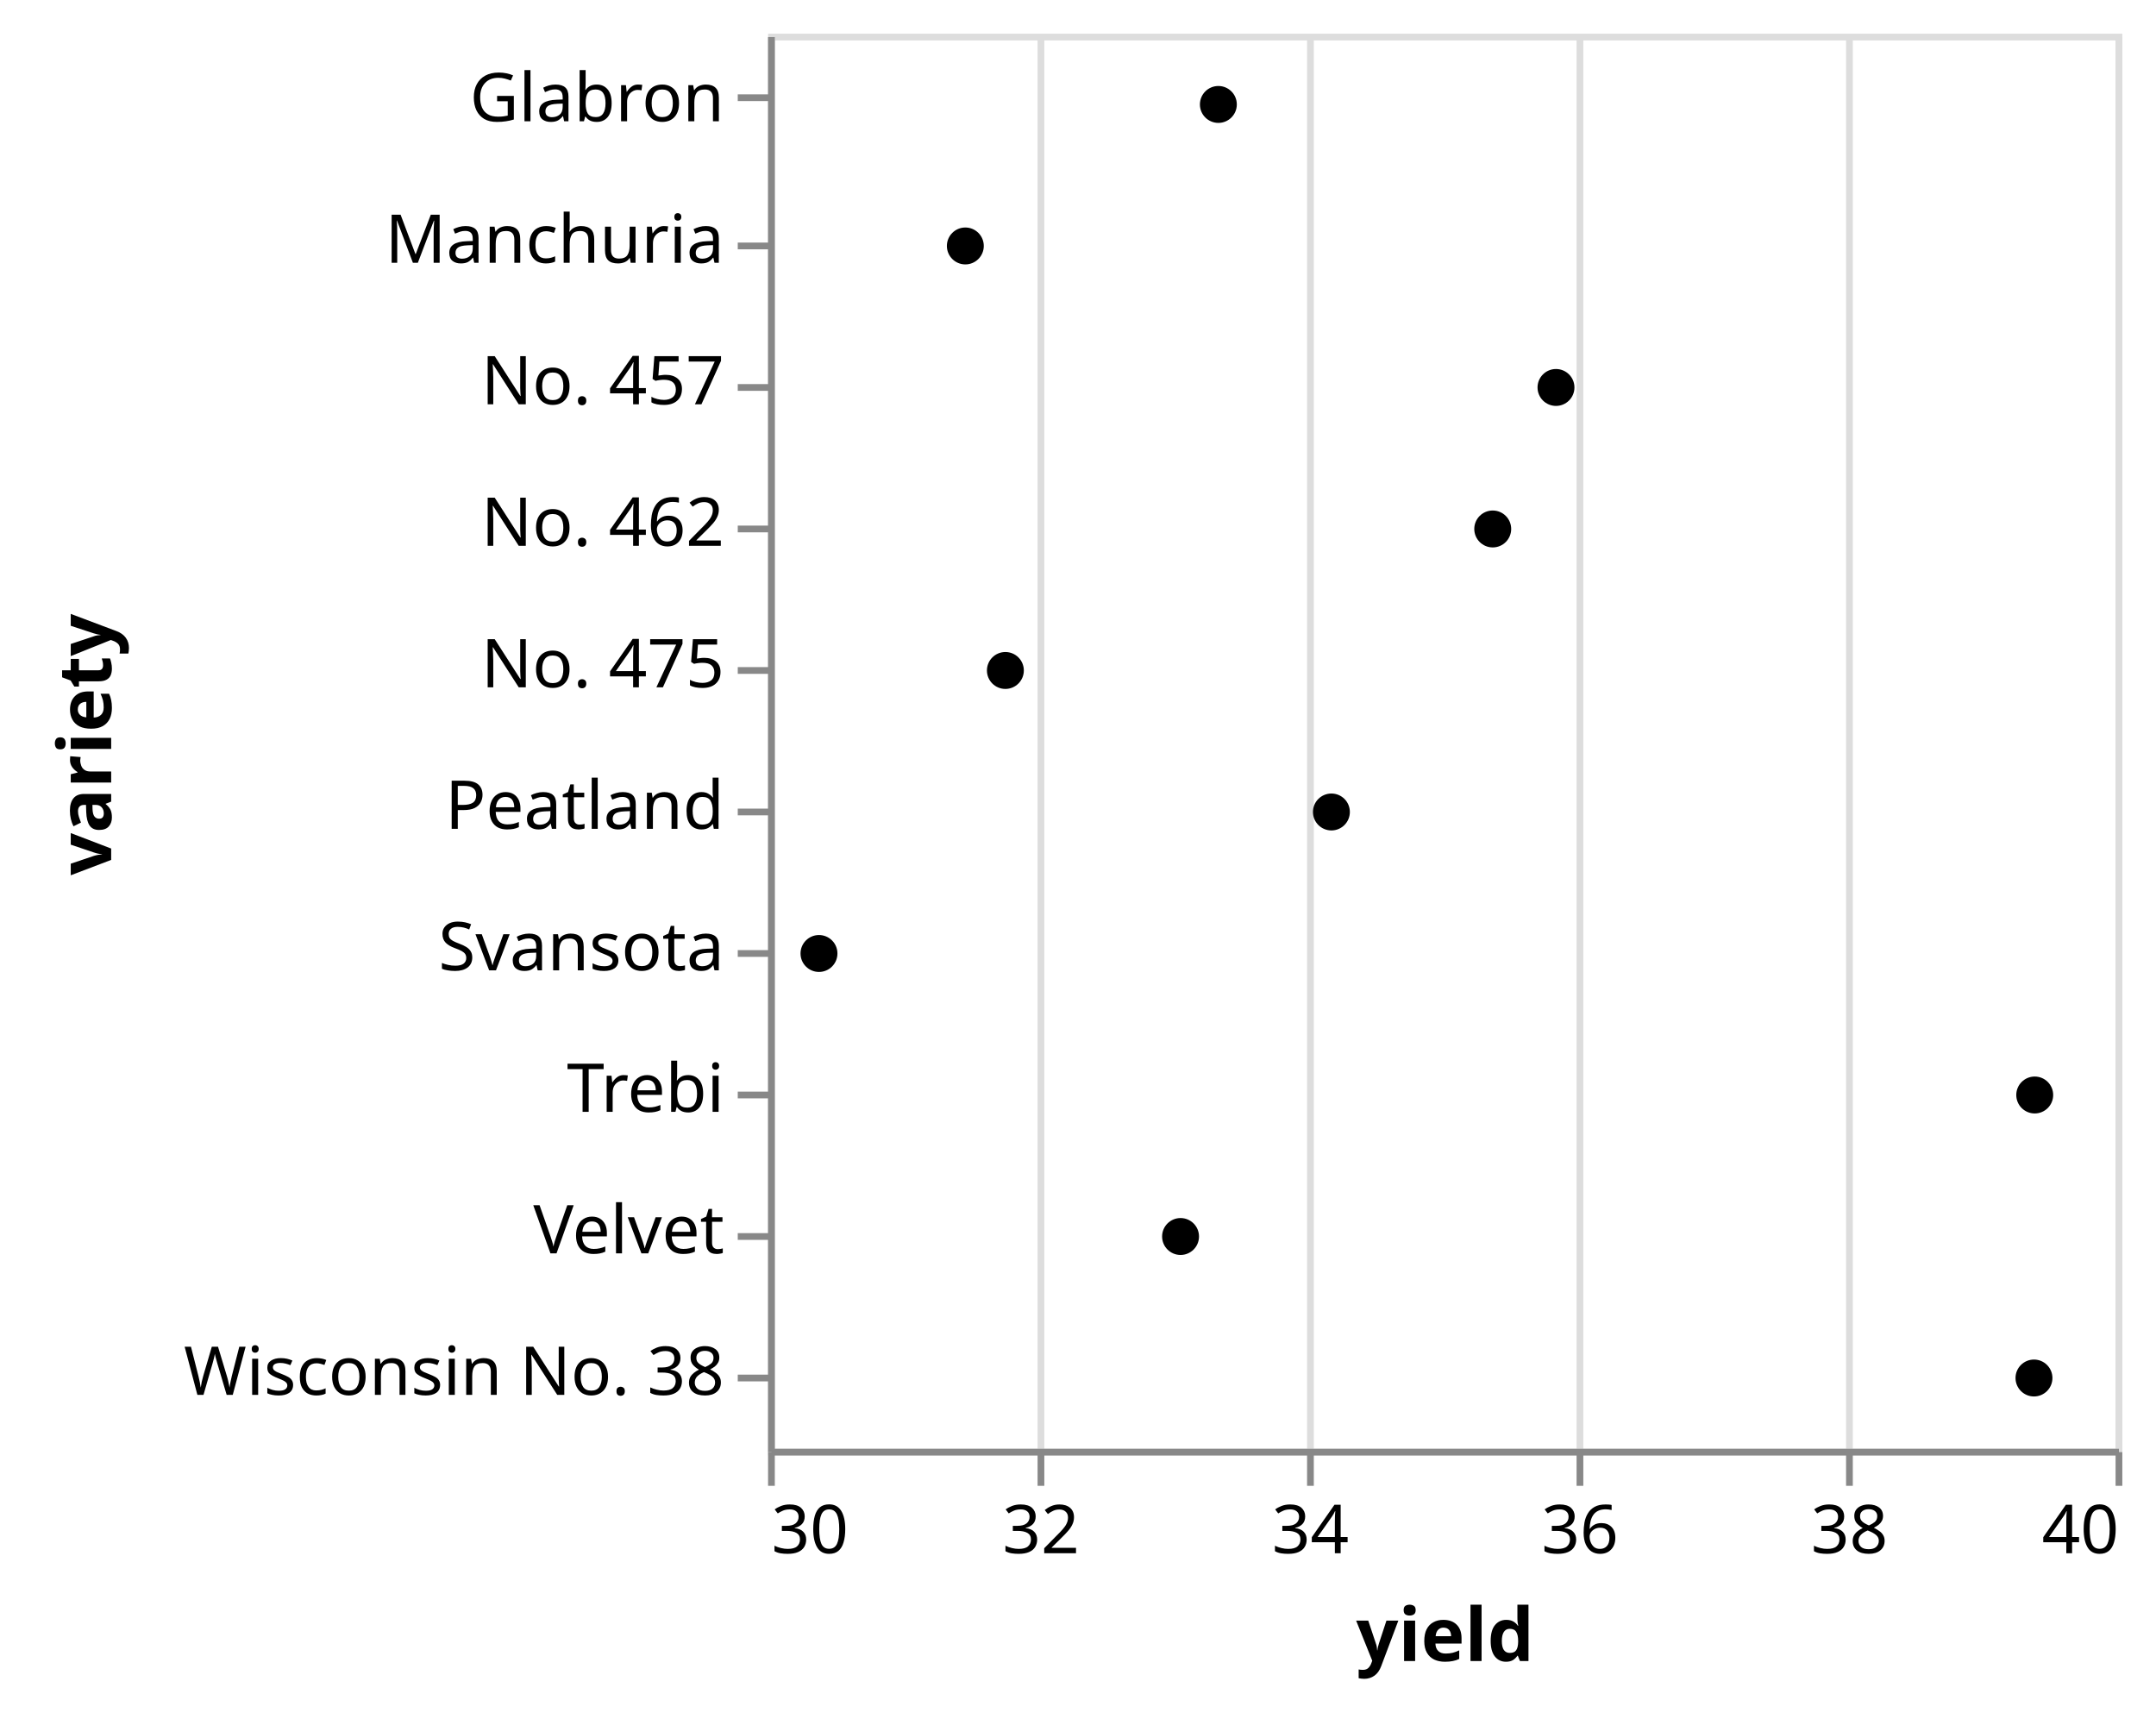
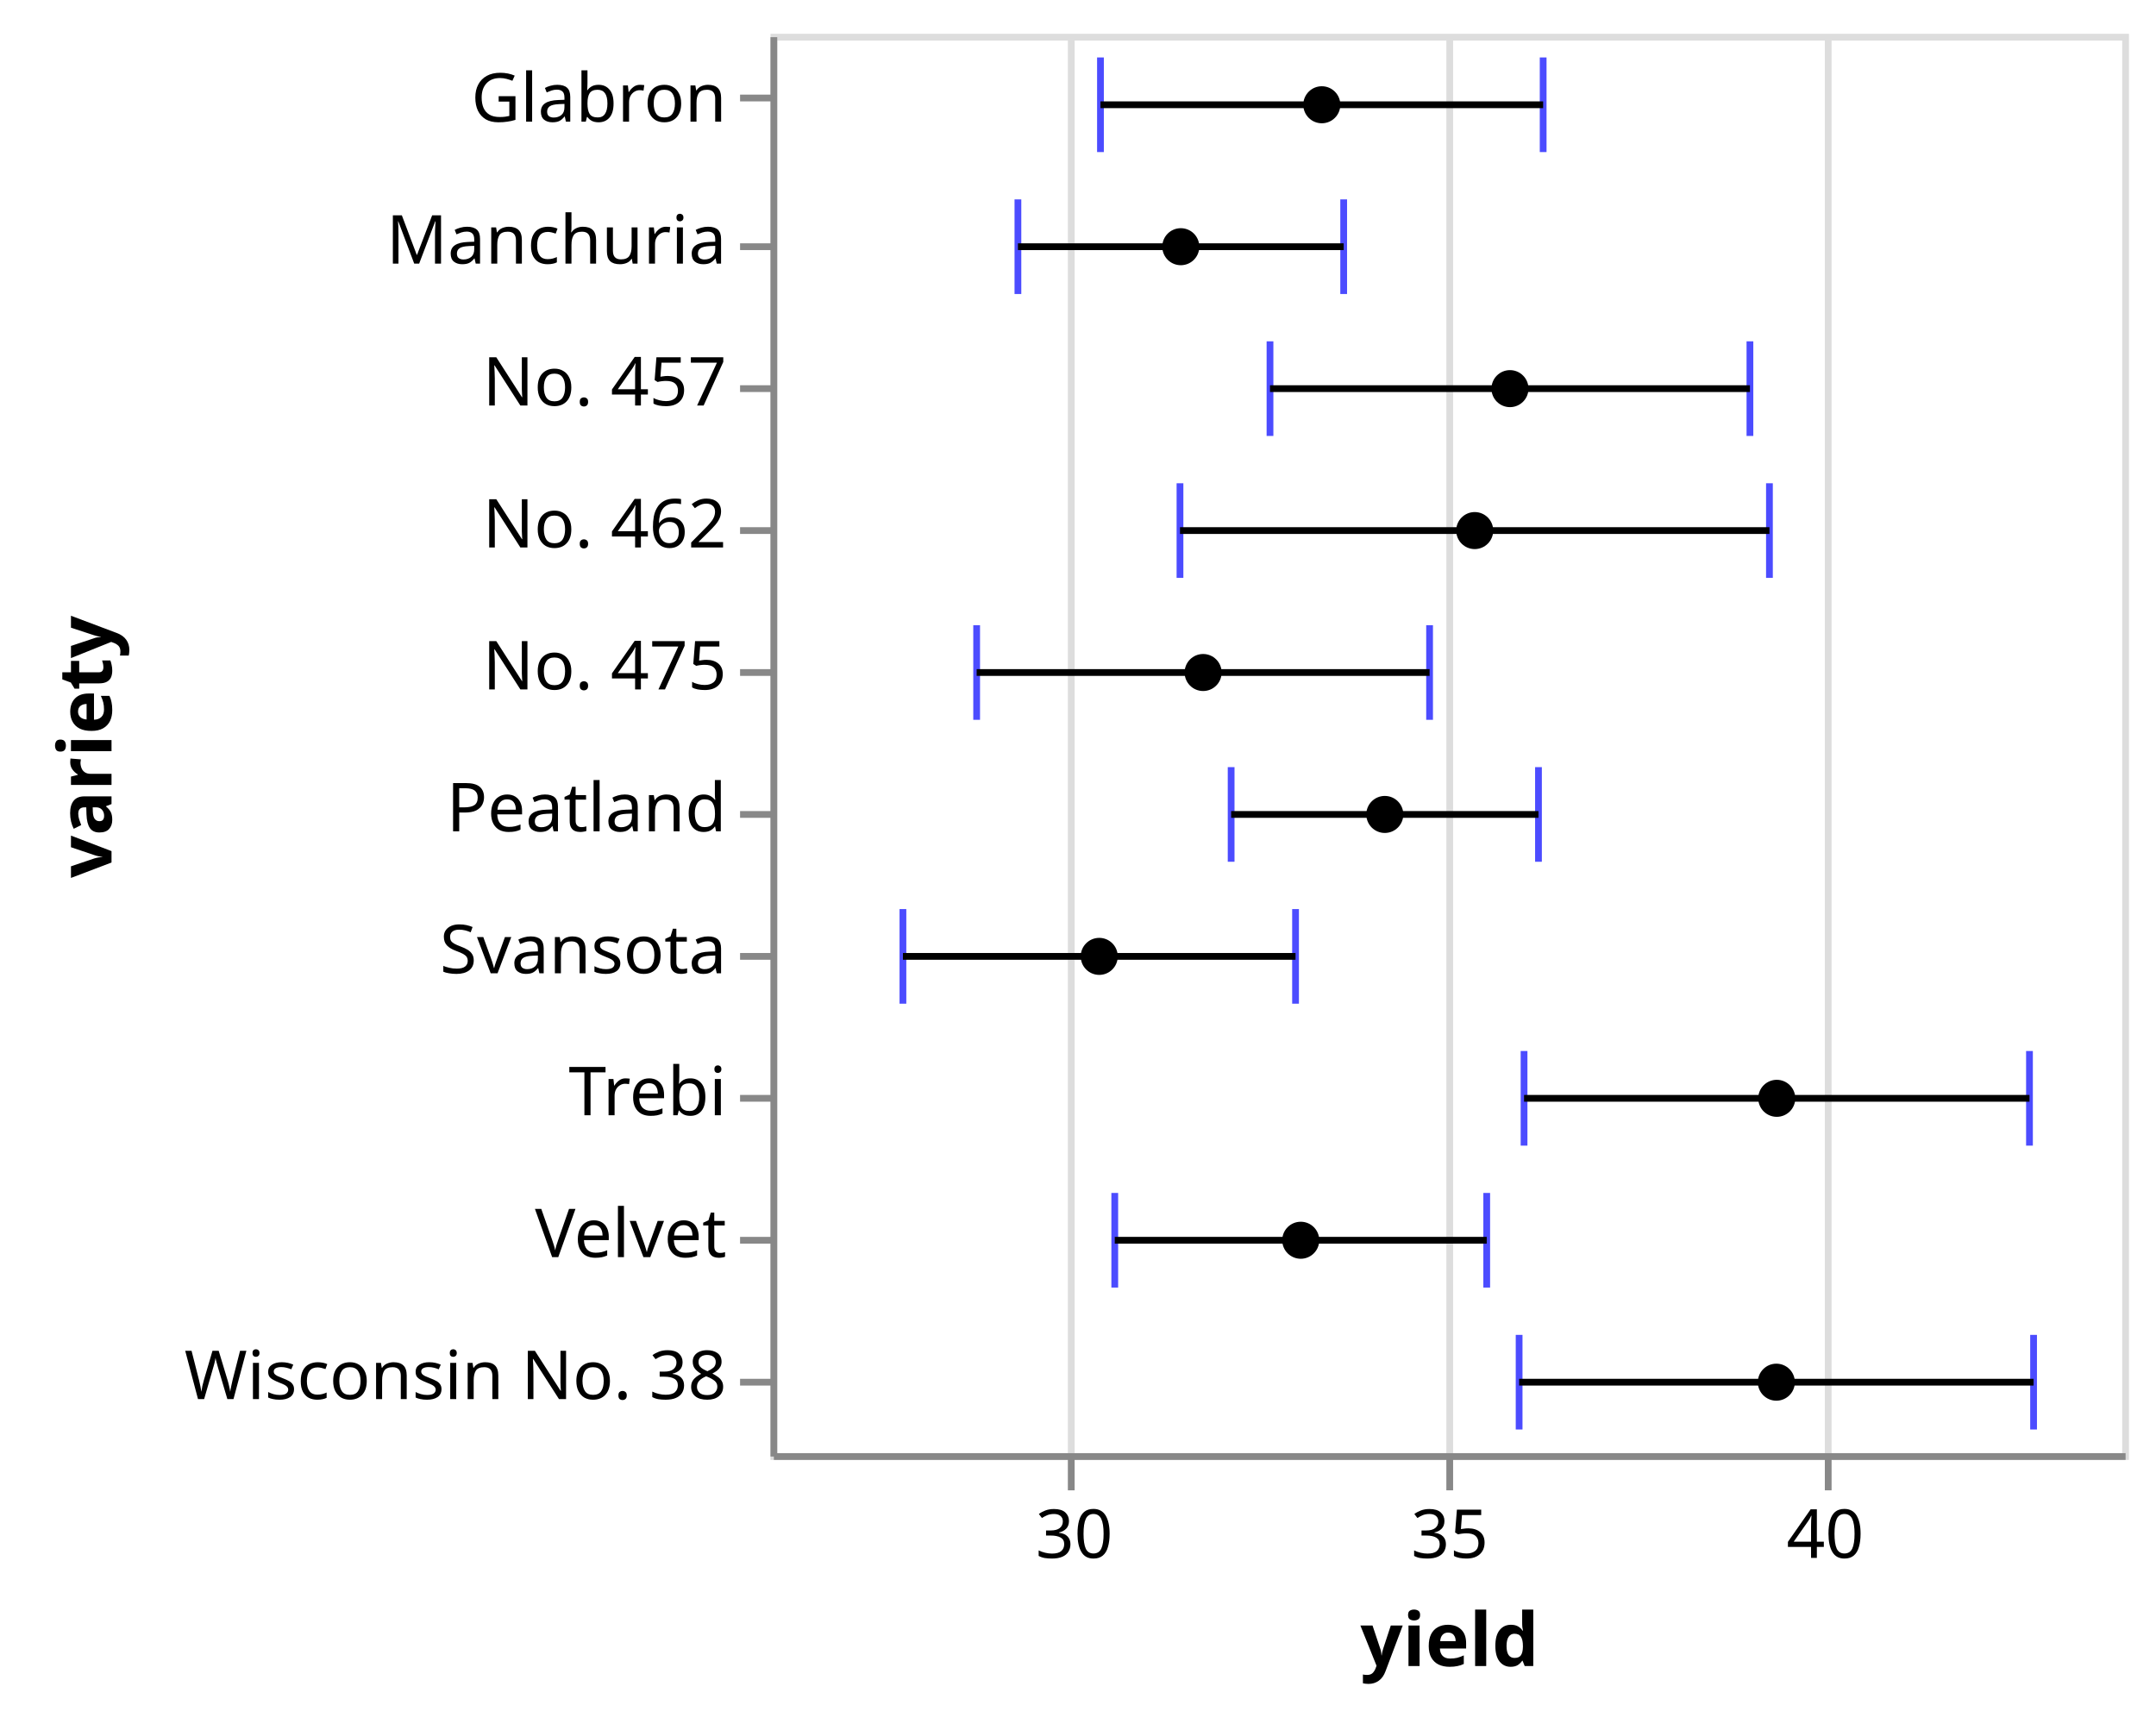
- <svg xmlns="http://www.w3.org/2000/svg" class="marks" width="320" height="255" viewBox="0 0 320 255" version="1.1">
+ <svg xmlns="http://www.w3.org/2000/svg" class="marks" width="319" height="255" viewBox="0 0 319 255" version="1.1">
  <g transform="translate(114,5)">
    <g class="mark-group role-frame root">
      <g transform="translate(0,0)">
        <path class="background" d="M0.5,0.5h200v210h-200Z" style="fill: none; stroke: #ddd;" />
        <g>
          <g class="mark-group role-axis">
            <g transform="translate(0.5,210.5)">
              <path class="background" d="M0,0h0v0h0Z" style="pointer-events: none; fill: none;" />
              <g>
                <g class="mark-rule role-axis-grid" style="pointer-events: none;">
-                   <line transform="translate(0,0)" x2="0" y2="-210" style="fill: none; stroke: #ddd; stroke-width: 1; opacity: 1;" />
-                   <line transform="translate(40,0)" x2="0" y2="-210" style="fill: none; stroke: #ddd; stroke-width: 1; opacity: 1;" />
-                   <line transform="translate(80,0)" x2="0" y2="-210" style="fill: none; stroke: #ddd; stroke-width: 1; opacity: 1;" />
-                   <line transform="translate(120,0)" x2="0" y2="-210" style="fill: none; stroke: #ddd; stroke-width: 1; opacity: 1;" />
-                   <line transform="translate(160,0)" x2="0" y2="-210" style="fill: none; stroke: #ddd; stroke-width: 1; opacity: 1;" />
-                   <line transform="translate(200,0)" x2="0" y2="-210" style="fill: none; stroke: #ddd; stroke-width: 1; opacity: 1;" />
+                   <line transform="translate(44,0)" x2="0" y2="-210" style="fill: none; stroke: #ddd; stroke-width: 1; opacity: 1;" />
+                   <line transform="translate(100,0)" x2="0" y2="-210" style="fill: none; stroke: #ddd; stroke-width: 1; opacity: 1;" />
+                   <line transform="translate(156,0)" x2="0" y2="-210" style="fill: none; stroke: #ddd; stroke-width: 1; opacity: 1;" />
                </g>
              </g>
            </g>
          </g>
          <g class="mark-rect role-mark layer_0_layer_0_marks">
-             <path d="M0,24.5h1v14h-1Z" style="fill: none; opacity: 0.7;" />
-             <path d="M0,3.5h1v14h-1Z" style="fill: none; opacity: 0.7;" />
-             <path d="M0,129.5h1v14h-1Z" style="fill: none; opacity: 0.7;" />
-             <path d="M0,171.5h1v14h-1Z" style="fill: none; opacity: 0.7;" />
-             <path d="M0,150.5h1v14h-1Z" style="fill: none; opacity: 0.7;" />
-             <path d="M0,45.5h1v14h-1Z" style="fill: none; opacity: 0.7;" />
-             <path d="M0,66.5h1v14h-1Z" style="fill: none; opacity: 0.7;" />
-             <path d="M0,108.5h1v14h-1Z" style="fill: none; opacity: 0.7;" />
-             <path d="M0,87.5h1v14h-1Z" style="fill: none; opacity: 0.7;" />
-             <path d="M0,192.5h1v14h-1Z" style="fill: none; opacity: 0.7;" />
+             <path d="M36.11,24.5h1v14h-1Z" style="fill: blue; opacity: 0.7;" />
+             <path d="M48.324,3.5h1v14h-1Z" style="fill: blue; opacity: 0.7;" />
+             <path d="M19.096,129.5h1v14h-1Z" style="fill: blue; opacity: 0.7;" />
+             <path d="M50.439,171.5h1v14h-1Z" style="fill: blue; opacity: 0.7;" />
+             <path d="M110.997,150.5h1v14h-1Z" style="fill: blue; opacity: 0.7;" />
+             <path d="M73.408,45.5h1v14h-1Z" style="fill: blue; opacity: 0.7;" />
+             <path d="M60.09,66.5h1v14h-1Z" style="fill: blue; opacity: 0.7;" />
+             <path d="M67.658,108.5h1v14h-1Z" style="fill: blue; opacity: 0.7;" />
+             <path d="M30.004,87.5h1v14h-1Z" style="fill: blue; opacity: 0.7;" />
+             <path d="M110.268,192.5h1v14h-1Z" style="fill: blue; opacity: 0.7;" />
          </g>
          <g class="mark-rect role-mark layer_0_layer_1_marks">
-             <path d="M0,24.5h1v14h-1Z" style="fill: none; opacity: 0.7;" />
-             <path d="M0,3.5h1v14h-1Z" style="fill: none; opacity: 0.7;" />
-             <path d="M0,129.5h1v14h-1Z" style="fill: none; opacity: 0.7;" />
-             <path d="M0,171.5h1v14h-1Z" style="fill: none; opacity: 0.7;" />
-             <path d="M0,150.5h1v14h-1Z" style="fill: none; opacity: 0.7;" />
-             <path d="M0,45.5h1v14h-1Z" style="fill: none; opacity: 0.7;" />
-             <path d="M0,66.5h1v14h-1Z" style="fill: none; opacity: 0.7;" />
-             <path d="M0,108.5h1v14h-1Z" style="fill: none; opacity: 0.7;" />
-             <path d="M0,87.5h1v14h-1Z" style="fill: none; opacity: 0.7;" />
-             <path d="M0,192.5h1v14h-1Z" style="fill: none; opacity: 0.7;" />
+             <path d="M84.31,24.5h1v14h-1Z" style="fill: blue; opacity: 0.7;" />
+             <path d="M113.824,3.5h1v14h-1Z" style="fill: blue; opacity: 0.7;" />
+             <path d="M77.188,129.5h1v14h-1Z" style="fill: blue; opacity: 0.7;" />
+             <path d="M105.474,171.5h1v14h-1Z" style="fill: blue; opacity: 0.7;" />
+             <path d="M185.78,150.5h1v14h-1Z" style="fill: blue; opacity: 0.7;" />
+             <path d="M144.419,45.5h1v14h-1Z" style="fill: blue; opacity: 0.7;" />
+             <path d="M147.305,66.5h1v14h-1Z" style="fill: blue; opacity: 0.7;" />
+             <path d="M113.132,108.5h1v14h-1Z" style="fill: blue; opacity: 0.7;" />
+             <path d="M97.02,87.5h1v14h-1Z" style="fill: blue; opacity: 0.7;" />
+             <path d="M186.387,192.5h1v14h-1Z" style="fill: blue; opacity: 0.7;" />
          </g>
          <g class="mark-rule role-mark layer_0_layer_2_marks">
-             <line transform="translate(0,31.5)" x2="NaN" y2="0" style="fill: none;" />
-             <line transform="translate(0,10.5)" x2="NaN" y2="0" style="fill: none;" />
-             <line transform="translate(0,136.5)" x2="NaN" y2="0" style="fill: none;" />
-             <line transform="translate(0,178.5)" x2="NaN" y2="0" style="fill: none;" />
-             <line transform="translate(0,157.5)" x2="NaN" y2="0" style="fill: none;" />
-             <line transform="translate(0,52.5)" x2="NaN" y2="0" style="fill: none;" />
-             <line transform="translate(0,73.5)" x2="NaN" y2="0" style="fill: none;" />
-             <line transform="translate(0,115.5)" x2="NaN" y2="0" style="fill: none;" />
-             <line transform="translate(0,94.5)" x2="NaN" y2="0" style="fill: none;" />
-             <line transform="translate(0,199.5)" x2="NaN" y2="0" style="fill: none;" />
+             <line transform="translate(36.60995,31.5)" x2="48.2" y2="0" style="fill: none; stroke: black;" />
+             <line transform="translate(48.82374,10.5)" x2="65.501" y2="0" style="fill: none; stroke: black;" />
+             <line transform="translate(19.59598,136.5)" x2="58.092" y2="0" style="fill: none; stroke: black;" />
+             <line transform="translate(50.93929,178.5)" x2="55.035" y2="0" style="fill: none; stroke: black;" />
+             <line transform="translate(111.4975,157.5)" x2="74.783" y2="0" style="fill: none; stroke: black;" />
+             <line transform="translate(73.9084,52.5)" x2="71.01" y2="0" style="fill: none; stroke: black;" />
+             <line transform="translate(60.59017,73.5)" x2="87.215" y2="0" style="fill: none; stroke: black;" />
+             <line transform="translate(68.15816,115.5)" x2="45.474" y2="0" style="fill: none; stroke: black;" />
+             <line transform="translate(30.50442,94.5)" x2="67.016" y2="0" style="fill: none; stroke: black;" />
+             <line transform="translate(110.7677,199.5)" x2="76.119" y2="0" style="fill: none; stroke: black;" />
          </g>
          <g class="mark-symbol role-mark layer_1_marks">
-             <path transform="translate(29.2778,31.5)" d="M2.739,0A2.739,2.739,0,1,1,-2.739,0A2.739,2.739,0,1,1,2.739,0" style="fill: black; stroke-width: 2;" />
-             <path transform="translate(66.83332,10.5)" d="M2.739,0A2.739,2.739,0,1,1,-2.739,0A2.739,2.739,0,1,1,2.739,0" style="fill: black; stroke-width: 2;" />
-             <path transform="translate(7.55555,136.5)" d="M2.739,0A2.739,2.739,0,1,1,-2.739,0A2.739,2.739,0,1,1,2.739,0" style="fill: black; stroke-width: 2;" />
-             <path transform="translate(61.22218,178.5)" d="M2.739,0A2.739,2.739,0,1,1,-2.739,0A2.739,2.739,0,1,1,2.739,0" style="fill: black; stroke-width: 2;" />
-             <path transform="translate(187.9999,157.5)" d="M2.739,0A2.739,2.739,0,1,1,-2.739,0A2.739,2.739,0,1,1,2.739,0" style="fill: black; stroke-width: 2;" />
-             <path transform="translate(116.9445,52.5)" d="M2.739,0A2.739,2.739,0,1,1,-2.739,0A2.739,2.739,0,1,1,2.739,0" style="fill: black; stroke-width: 2;" />
-             <path transform="translate(107.5556,73.5)" d="M2.739,0A2.739,2.739,0,1,1,-2.739,0A2.739,2.739,0,1,1,2.739,0" style="fill: black; stroke-width: 2;" />
-             <path transform="translate(83.61112,115.5)" d="M2.739,0A2.739,2.739,0,1,1,-2.739,0A2.739,2.739,0,1,1,2.739,0" style="fill: black; stroke-width: 2;" />
-             <path transform="translate(35.22222,94.5)" d="M2.739,0A2.739,2.739,0,1,1,-2.739,0A2.739,2.739,0,1,1,2.739,0" style="fill: black; stroke-width: 2;" />
-             <path transform="translate(187.8889,199.5)" d="M2.739,0A2.739,2.739,0,1,1,-2.739,0A2.739,2.739,0,1,1,2.739,0" style="fill: black; stroke-width: 2;" />
+             <path transform="translate(60.70989,31.5)" d="M2.739,0A2.739,2.739,0,1,1,-2.739,0A2.739,2.739,0,1,1,2.739,0" style="fill: black; stroke-width: 2;" />
+             <path transform="translate(81.57406,10.5)" d="M2.739,0A2.739,2.739,0,1,1,-2.739,0A2.739,2.739,0,1,1,2.739,0" style="fill: black; stroke-width: 2;" />
+             <path transform="translate(48.64197,136.5)" d="M2.739,0A2.739,2.739,0,1,1,-2.739,0A2.739,2.739,0,1,1,2.739,0" style="fill: black; stroke-width: 2;" />
+             <path transform="translate(78.45677,178.5)" d="M2.739,0A2.739,2.739,0,1,1,-2.739,0A2.739,2.739,0,1,1,2.739,0" style="fill: black; stroke-width: 2;" />
+             <path transform="translate(148.8888,157.5)" d="M2.739,0A2.739,2.739,0,1,1,-2.739,0A2.739,2.739,0,1,1,2.739,0" style="fill: black; stroke-width: 2;" />
+             <path transform="translate(109.4136,52.5)" d="M2.739,0A2.739,2.739,0,1,1,-2.739,0A2.739,2.739,0,1,1,2.739,0" style="fill: black; stroke-width: 2;" />
+             <path transform="translate(104.1976,73.5)" d="M2.739,0A2.739,2.739,0,1,1,-2.739,0A2.739,2.739,0,1,1,2.739,0" style="fill: black; stroke-width: 2;" />
+             <path transform="translate(90.89506,115.5)" d="M2.739,0A2.739,2.739,0,1,1,-2.739,0A2.739,2.739,0,1,1,2.739,0" style="fill: black; stroke-width: 2;" />
+             <path transform="translate(64.01234,94.5)" d="M2.739,0A2.739,2.739,0,1,1,-2.739,0A2.739,2.739,0,1,1,2.739,0" style="fill: black; stroke-width: 2;" />
+             <path transform="translate(148.8272,199.5)" d="M2.739,0A2.739,2.739,0,1,1,-2.739,0A2.739,2.739,0,1,1,2.739,0" style="fill: black; stroke-width: 2;" />
          </g>
          <g class="mark-group role-axis">
            <g transform="translate(0.5,210.5)">
              <path class="background" d="M0,0h0v0h0Z" style="pointer-events: none; fill: none;" />
              <g>
                <g class="mark-rule role-axis-tick" style="pointer-events: none;">
-                   <line transform="translate(0,0)" x2="0" y2="5" style="fill: none; stroke: #888; stroke-width: 1; opacity: 1;" />
-                   <line transform="translate(40,0)" x2="0" y2="5" style="fill: none; stroke: #888; stroke-width: 1; opacity: 1;" />
-                   <line transform="translate(80,0)" x2="0" y2="5" style="fill: none; stroke: #888; stroke-width: 1; opacity: 1;" />
-                   <line transform="translate(120,0)" x2="0" y2="5" style="fill: none; stroke: #888; stroke-width: 1; opacity: 1;" />
-                   <line transform="translate(160,0)" x2="0" y2="5" style="fill: none; stroke: #888; stroke-width: 1; opacity: 1;" />
-                   <line transform="translate(200,0)" x2="0" y2="5" style="fill: none; stroke: #888; stroke-width: 1; opacity: 1;" />
+                   <line transform="translate(44,0)" x2="0" y2="5" style="fill: none; stroke: #888; stroke-width: 1; opacity: 1;" />
+                   <line transform="translate(100,0)" x2="0" y2="5" style="fill: none; stroke: #888; stroke-width: 1; opacity: 1;" />
+                   <line transform="translate(156,0)" x2="0" y2="5" style="fill: none; stroke: #888; stroke-width: 1; opacity: 1;" />
                </g>
                <g class="mark-text role-axis-label" style="pointer-events: none;">
-                   <text text-anchor="start" transform="translate(0,15)" style="font-family: sans-serif; font-size: 10px; fill: #000; opacity: 1;">30</text>
-                   <text text-anchor="middle" transform="translate(40,15)" style="font-family: sans-serif; font-size: 10px; fill: #000; opacity: 1;">32</text>
-                   <text text-anchor="middle" transform="translate(80,15)" style="font-family: sans-serif; font-size: 10px; fill: #000; opacity: 1;">34</text>
-                   <text text-anchor="middle" transform="translate(120,15)" style="font-family: sans-serif; font-size: 10px; fill: #000; opacity: 1;">36</text>
-                   <text text-anchor="middle" transform="translate(160,15)" style="font-family: sans-serif; font-size: 10px; fill: #000; opacity: 1;">38</text>
-                   <text text-anchor="end" transform="translate(200,15)" style="font-family: sans-serif; font-size: 10px; fill: #000; opacity: 1;">40</text>
+                   <text text-anchor="middle" transform="translate(44.44444,15)" style="font-family: sans-serif; font-size: 10px; fill: #000; opacity: 1;">30</text>
+                   <text text-anchor="middle" transform="translate(100,15)" style="font-family: sans-serif; font-size: 10px; fill: #000; opacity: 1;">35</text>
+                   <text text-anchor="middle" transform="translate(155.5556,15)" style="font-family: sans-serif; font-size: 10px; fill: #000; opacity: 1;">40</text>
                </g>
                <g class="mark-rule role-axis-domain" style="pointer-events: none;">
                  <line transform="translate(0,0)" x2="200" y2="0" style="fill: none; stroke: #888; stroke-width: 1; opacity: 1;" />
                </g>
                <g class="mark-text role-axis-title" style="pointer-events: none;">
                  <text text-anchor="middle" transform="translate(100,31)" style="font-family: sans-serif; font-size: 11px; font-weight: bold; fill: #000; opacity: 1;">yield</text>
                </g>
              </g>
            </g>
          </g>
          <g class="mark-group role-axis">
            <g transform="translate(0.5,0.5)">
              <path class="background" d="M0,0h0v0h0Z" style="pointer-events: none; fill: none;" />
              <g>
                <g class="mark-rule role-axis-tick" style="pointer-events: none;">
                  <line transform="translate(0,9)" x2="-5" y2="0" style="fill: none; stroke: #888; stroke-width: 1; opacity: 1;" />
                  <line transform="translate(0,31)" x2="-5" y2="0" style="fill: none; stroke: #888; stroke-width: 1; opacity: 1;" />
                  <line transform="translate(0,52)" x2="-5" y2="0" style="fill: none; stroke: #888; stroke-width: 1; opacity: 1;" />
                  <line transform="translate(0,73)" x2="-5" y2="0" style="fill: none; stroke: #888; stroke-width: 1; opacity: 1;" />
                  <line transform="translate(0,94)" x2="-5" y2="0" style="fill: none; stroke: #888; stroke-width: 1; opacity: 1;" />
                  <line transform="translate(0,115)" x2="-5" y2="0" style="fill: none; stroke: #888; stroke-width: 1; opacity: 1;" />
                  <line transform="translate(0,136)" x2="-5" y2="0" style="fill: none; stroke: #888; stroke-width: 1; opacity: 1;" />
                  <line transform="translate(0,157)" x2="-5" y2="0" style="fill: none; stroke: #888; stroke-width: 1; opacity: 1;" />
                  <line transform="translate(0,178)" x2="-5" y2="0" style="fill: none; stroke: #888; stroke-width: 1; opacity: 1;" />
                  <line transform="translate(0,199)" x2="-5" y2="0" style="fill: none; stroke: #888; stroke-width: 1; opacity: 1;" />
                </g>
                <g class="mark-text role-axis-label" style="pointer-events: none;">
                  <text text-anchor="end" transform="translate(-7,12.5)" style="font-family: sans-serif; font-size: 10px; fill: #000; opacity: 1;">Glabron</text>
                  <text text-anchor="end" transform="translate(-7,33.5)" style="font-family: sans-serif; font-size: 10px; fill: #000; opacity: 1;">Manchuria</text>
                  <text text-anchor="end" transform="translate(-7,54.5)" style="font-family: sans-serif; font-size: 10px; fill: #000; opacity: 1;">No. 457</text>
                  <text text-anchor="end" transform="translate(-7,75.5)" style="font-family: sans-serif; font-size: 10px; fill: #000; opacity: 1;">No. 462</text>
                  <text text-anchor="end" transform="translate(-7,96.5)" style="font-family: sans-serif; font-size: 10px; fill: #000; opacity: 1;">No. 475</text>
                  <text text-anchor="end" transform="translate(-7,117.5)" style="font-family: sans-serif; font-size: 10px; fill: #000; opacity: 1;">Peatland</text>
                  <text text-anchor="end" transform="translate(-7,138.5)" style="font-family: sans-serif; font-size: 10px; fill: #000; opacity: 1;">Svansota</text>
                  <text text-anchor="end" transform="translate(-7,159.5)" style="font-family: sans-serif; font-size: 10px; fill: #000; opacity: 1;">Trebi</text>
                  <text text-anchor="end" transform="translate(-7,180.5)" style="font-family: sans-serif; font-size: 10px; fill: #000; opacity: 1;">Velvet</text>
                  <text text-anchor="end" transform="translate(-7,201.5)" style="font-family: sans-serif; font-size: 10px; fill: #000; opacity: 1;">Wisconsin No. 38</text>
                </g>
                <g class="mark-rule role-axis-domain" style="pointer-events: none;">
                  <line transform="translate(0,0)" x2="0" y2="210" style="fill: none; stroke: #888; stroke-width: 1; opacity: 1;" />
                </g>
                <g class="mark-text role-axis-title" style="pointer-events: none;">
                  <text text-anchor="middle" transform="translate(-96,105) rotate(-90) translate(0,-2)" style="font-family: sans-serif; font-size: 11px; font-weight: bold; fill: #000; opacity: 1;">variety</text>
                </g>
              </g>
            </g>
          </g>
        </g>
      </g>
    </g>
  </g>
</svg>
